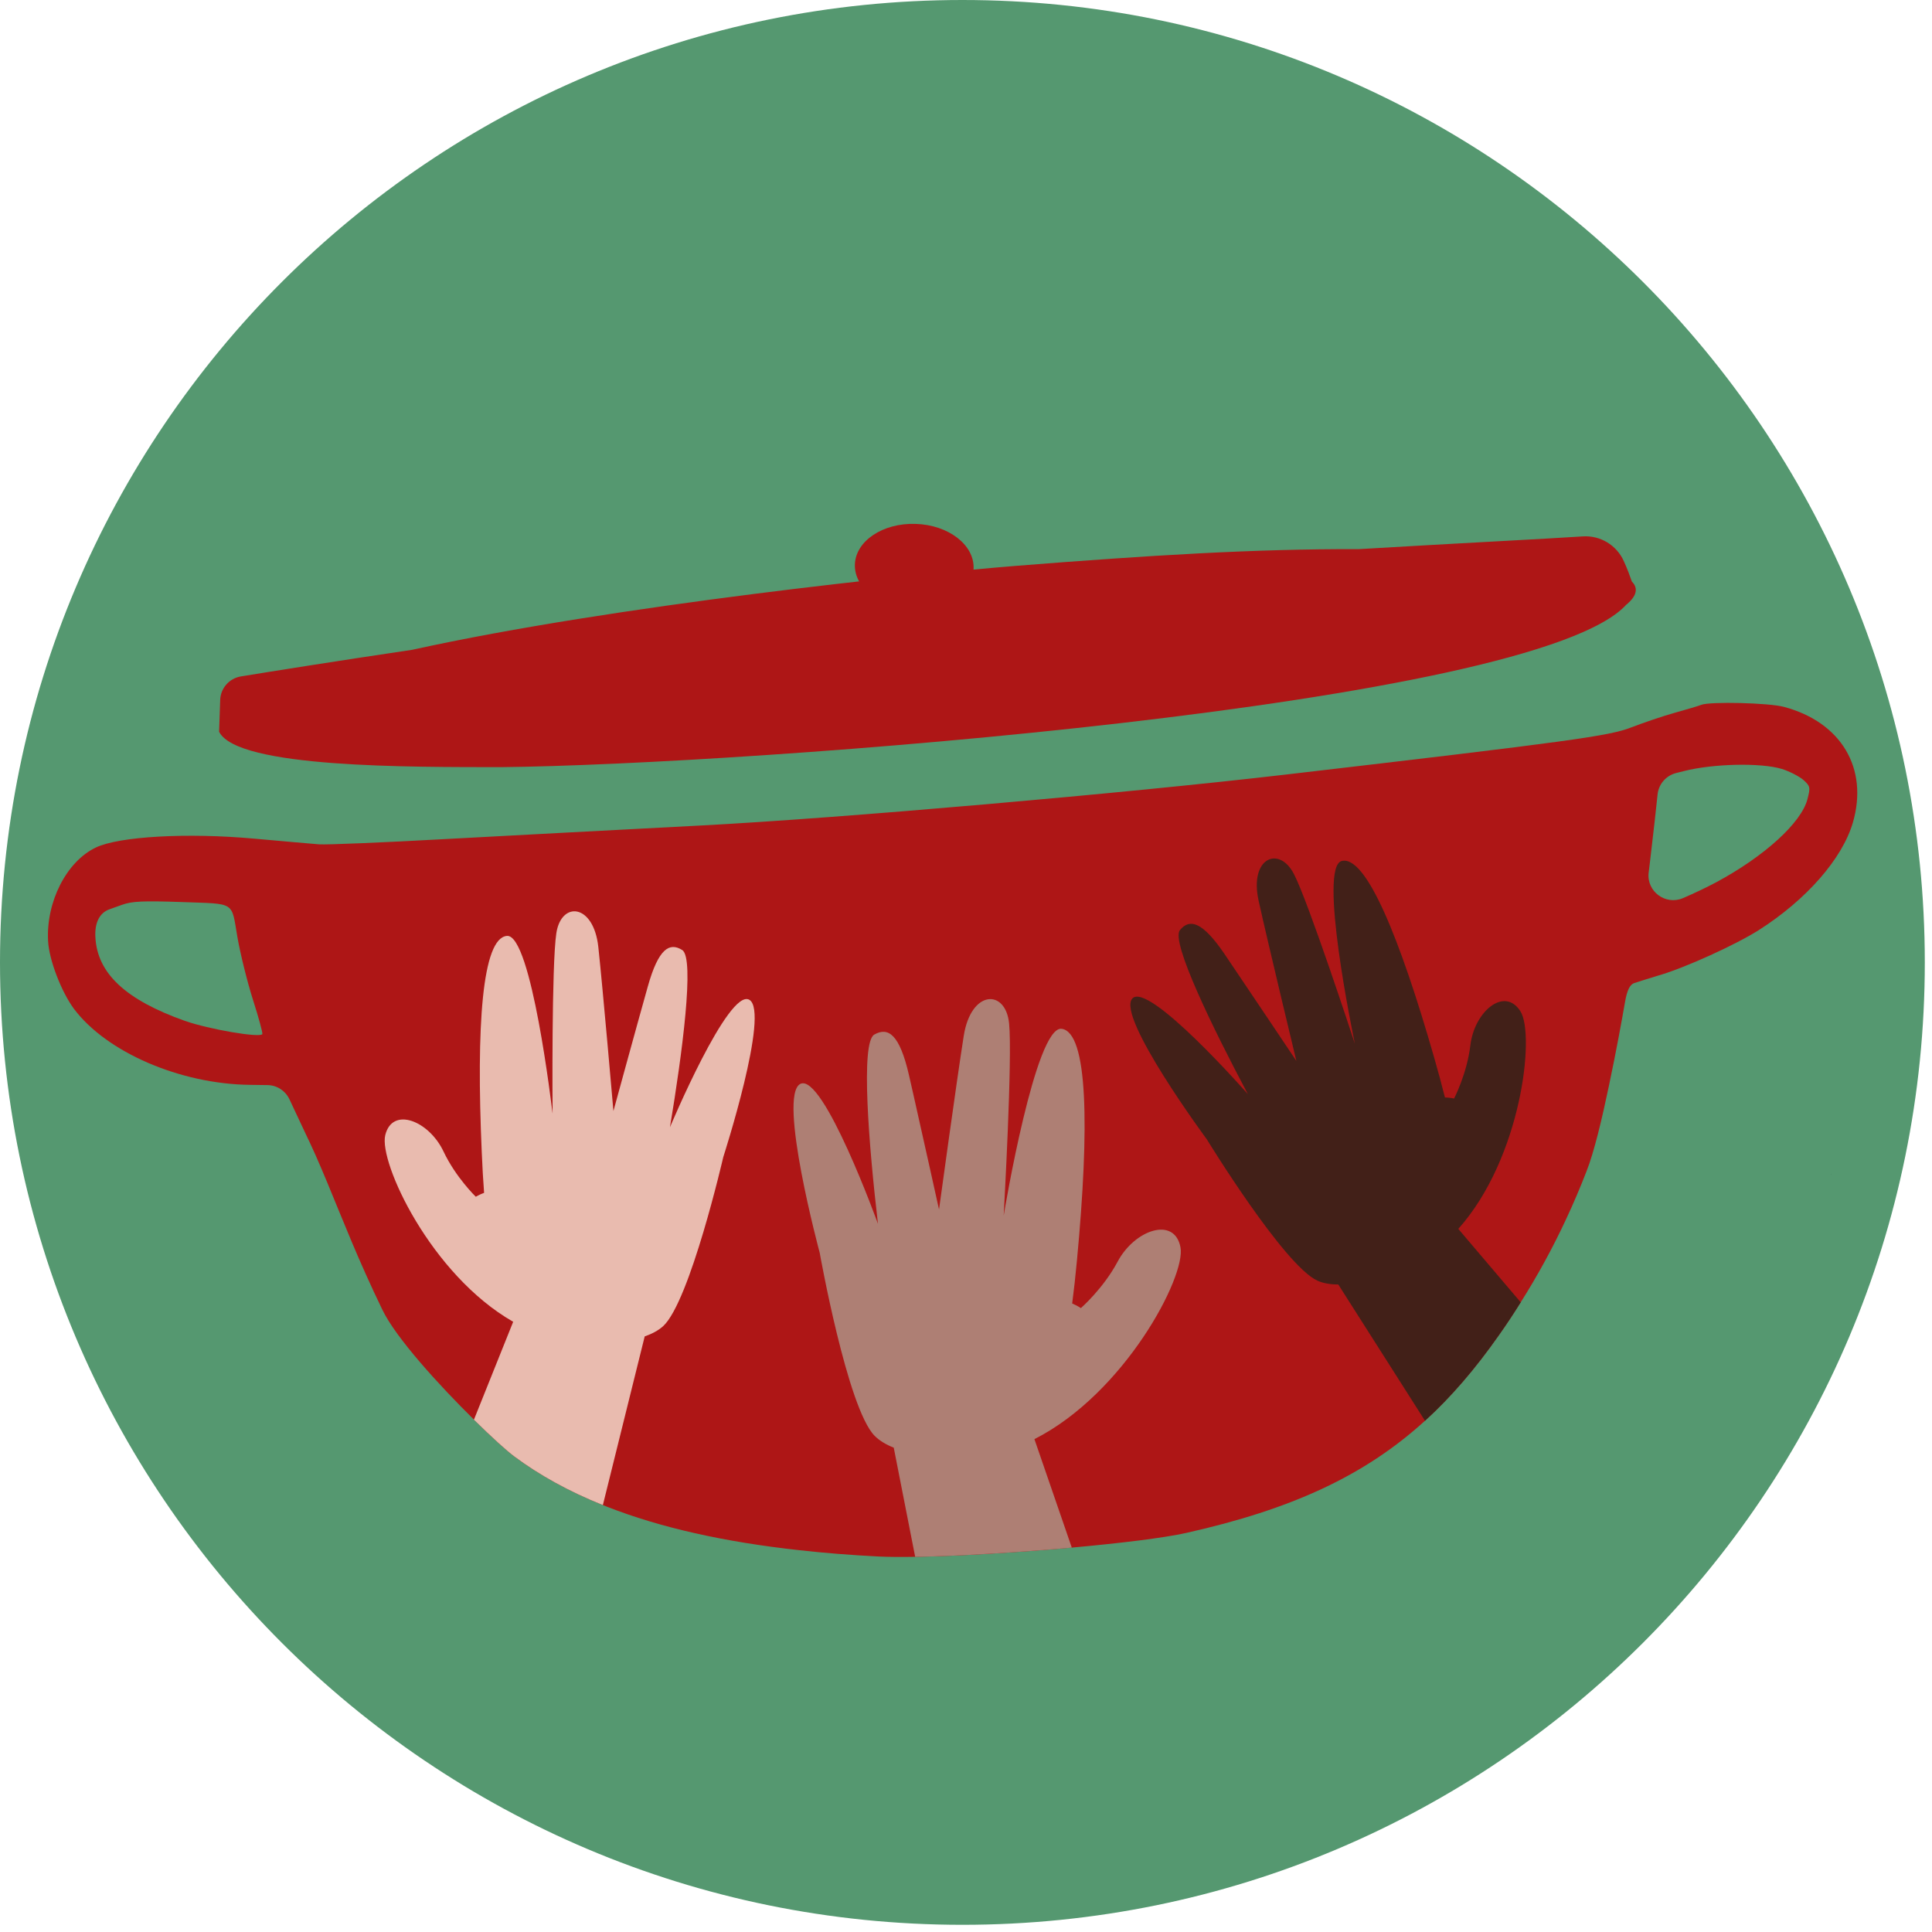
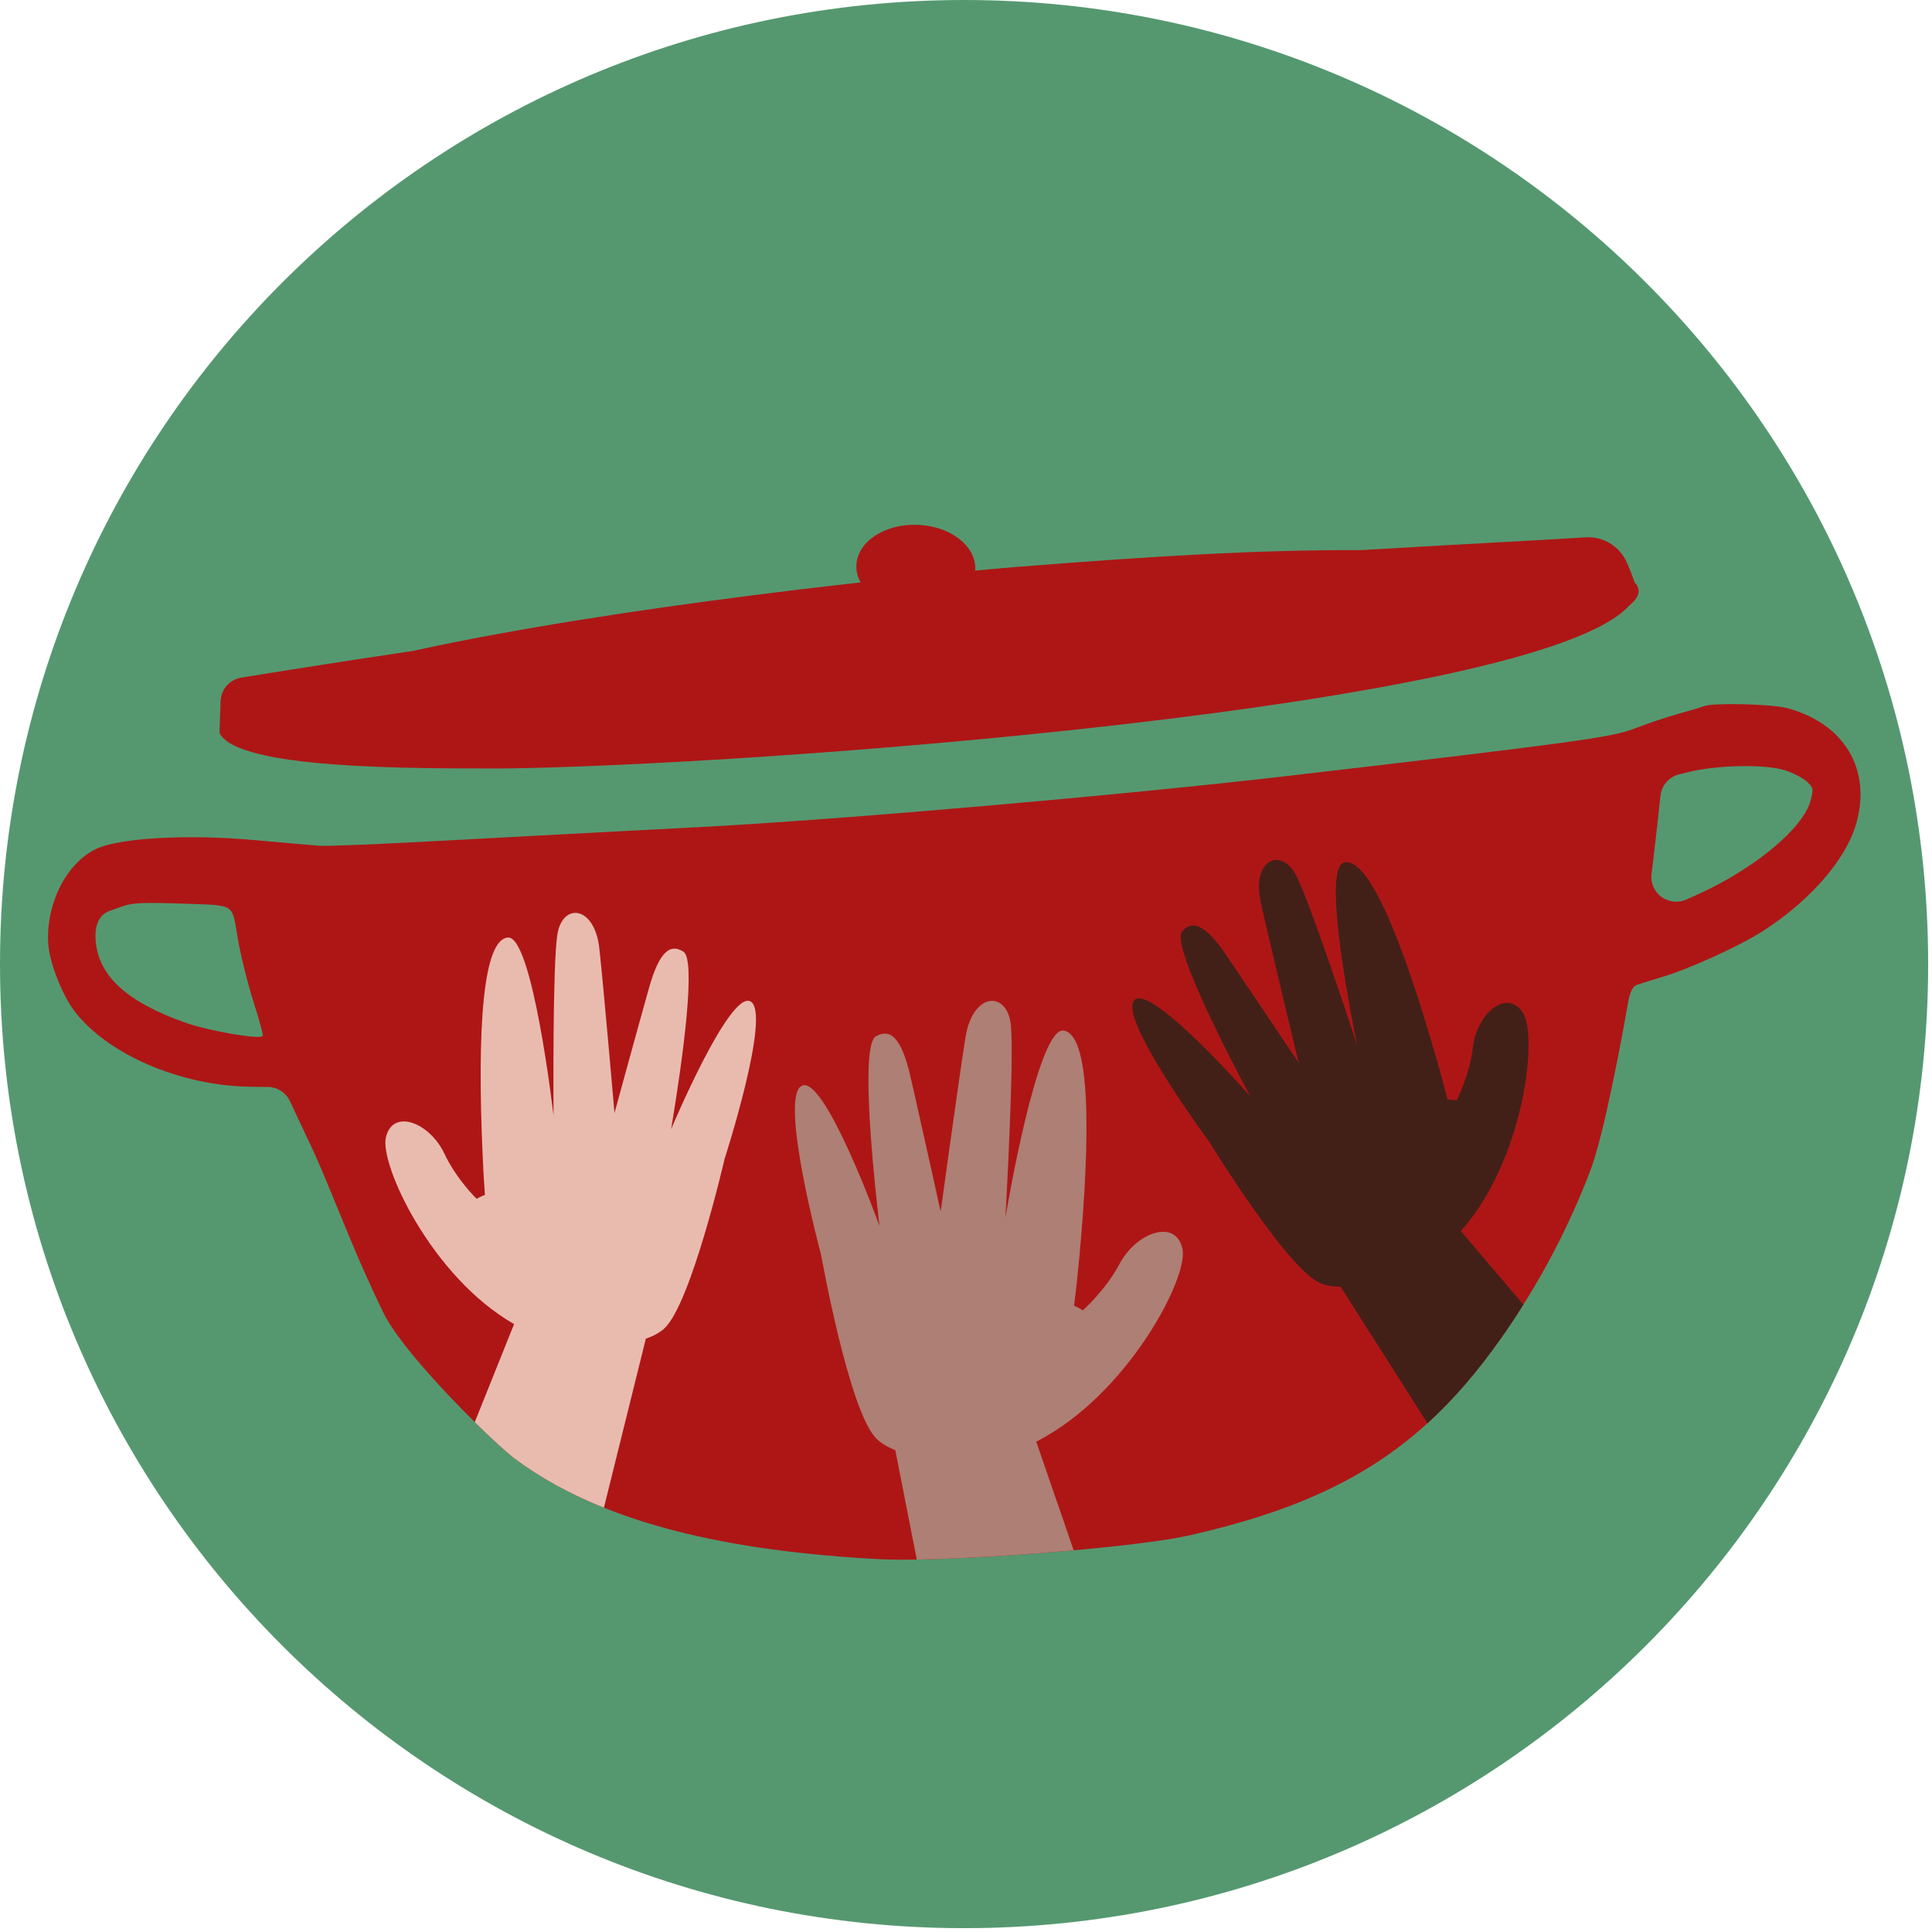
- <svg xmlns="http://www.w3.org/2000/svg" viewBox="0 0 247.08 247.08">
+ <svg xmlns="http://www.w3.org/2000/svg" viewBox="0.00 0.00 246.65 246.65">
  <defs>
    <clipPath id="clip-0">
      <path clip-rule="nonzero" d="M 0 0 L 246.16 0 L 246.16 246.16 L 0 246.16 Z M 0 0 " />
    </clipPath>
  </defs>
  <g clip-path="url(#clip-0)">
    <path fill="#559870" d="M 246.16 123.08 C 246.16 191.05 191.05 246.16 123.08 246.16 C 55.11 246.16 0 191.05 0 123.08 C 0 55.11 55.11 0 123.08 0 C 191.05 0 246.16 55.11 246.16 123.08 " />
  </g>
  <path fill="#AE1616" d="M 231.15 102.21 C 230.37 105.22 225.65 109.51 219.54 112.8 C 218.27 113.48 216.7 114.23 215.23 114.86 C 213 115.81 210.58 114.01 210.84 111.63 C 210.91 111.12 210.97 110.61 211.03 110.07 C 211.44 106.64 211.86 102.87 211.98 101.64 C 212.1 100.31 213.05 99.19 214.36 98.86 L 215.36 98.61 C 219.12 97.65 225.25 97.53 227.88 98.34 C 228.87 98.65 230.15 99.31 230.66 99.77 C 231.52 100.55 231.54 100.71 231.15 102.21 M 33.55 132.25 C 33.21 132.75 26.75 131.64 23.65 130.56 C 16.07 127.87 12.44 124.48 12.2 119.87 C 12.09 118.01 12.73 116.73 14.02 116.28 C 14.46 116.13 15.17 115.88 15.59 115.72 C 16.89 115.25 18.29 115.19 23.23 115.36 C 30.2 115.62 29.56 115.21 30.36 119.83 C 30.73 121.98 31.64 125.63 32.36 127.89 C 33.09 130.16 33.62 132.13 33.55 132.25 M 228.14 90.4 C 226.21 89.88 218.71 89.7 217.57 90.14 C 217.27 90.27 215.74 90.72 214.2 91.15 C 212.68 91.57 210.14 92.44 208.61 93.03 C 205.8 94.13 200.85 94.81 164.5 99.05 C 143.75 101.47 107.44 104.64 89.66 105.57 C 79.55 106.09 64.82 106.89 56.89 107.31 C 48.99 107.75 41.74 108.05 40.8 107.98 C 39.86 107.9 36.18 107.59 32.59 107.26 C 23.96 106.47 15.2 106.96 12.23 108.4 C 8.49 110.2 5.88 115.35 6.15 120.35 C 6.27 122.75 7.85 126.85 9.46 129.02 C 13.62 134.56 23.02 138.64 31.98 138.74 L 34.2 138.77 C 35.41 138.78 36.49 139.49 37.01 140.57 L 39.09 145 C 39.53 145.91 39.94 146.8 40.33 147.67 C 42.5 152.58 44.15 157.09 46.77 162.93 C 47.41 164.36 48.11 165.87 48.89 167.48 C 50.61 171.09 56.21 177.21 60.61 181.55 C 62.86 183.78 64.79 185.53 65.76 186.25 C 69 188.66 72.76 190.74 77.1 192.48 C 77.28 192.55 77.46 192.63 77.65 192.7 C 84.44 195.36 92.57 197.19 102.21 198.25 C 105.43 198.61 108.83 198.88 112.39 199.06 C 113.62 199.12 115.21 199.13 117.04 199.1 C 122.51 199.01 130.17 198.54 137.07 197.92 C 143.27 197.36 148.86 196.68 151.72 196.04 C 165.12 193.03 174.46 188.78 182.24 181.7 C 185.61 178.63 188.69 175.03 191.68 170.77 C 192.66 169.39 193.59 167.98 194.48 166.55 C 196.64 163.14 198.57 159.6 200.29 155.91 L 200.29 155.9 C 201.23 153.91 202.09 151.88 202.89 149.81 C 203.86 147.38 204.88 143.08 205.76 138.87 C 206.71 134.41 207.49 130.05 207.82 128.15 C 208.08 126.65 208.44 125.92 208.98 125.73 C 209.42 125.58 210.84 125.14 212.18 124.73 C 215.52 123.76 221.93 120.84 224.88 118.98 C 231.02 115.08 235.61 109.82 236.96 105.2 C 238.98 98.25 235.46 92.35 228.14 90.4 " />
  <path fill="#000000" d="M 234.19 150.12 C 234.19 150.16 234.18 150.21 234.18 150.26 L 234.18 150.18 C 234.18 150.16 234.18 150.14 234.19 150.12 " />
  <path fill="#AE1616" d="M 124.51 72.69 C 124.41 75.7 120.93 78.02 116.74 77.89 C 112.55 77.75 109.23 75.2 109.33 72.19 C 109.43 69.18 112.91 66.86 117.1 67 C 121.29 67.13 124.61 69.68 124.51 72.69 " />
  <path fill="#422018" d="M 234.19 150.12 C 234.19 150.16 234.18 150.21 234.18 150.26 L 234.18 150.18 C 234.18 150.16 234.18 150.14 234.19 150.12 " />
  <path fill="#AE1616" d="M 209.15 75.8 C 209.04 76.25 208.69 76.73 208.06 77.28 L 208 77.31 C 196.29 90.32 95.55 97.78 64.05 98.11 C 52.57 98.09 30.35 98.25 28.02 93.58 L 28.16 89.52 C 28.21 88.02 29.31 86.76 30.79 86.51 C 34.59 85.89 42.43 84.63 52.73 83.1 C 52.76 83.09 52.8 83.09 52.82 83.08 C 78.6 77.41 116.97 73.41 129.89 72.37 C 146.91 71.02 160.55 70.18 173.73 70.23 L 173.75 70.23 C 186.89 69.45 197.42 68.93 202.42 68.6 C 204.65 68.45 206.74 69.71 207.66 71.75 C 208.11 72.73 208.45 73.66 208.7 74.38 C 209.12 74.8 209.29 75.27 209.15 75.8 " />
  <path fill="#422018" d="M 186.5 157.16 L 194.48 166.55 C 193.59 167.98 192.66 169.39 191.68 170.77 C 188.69 175.03 185.61 178.63 182.24 181.7 L 171.15 164.27 C 170.12 164.27 169.2 164.11 168.48 163.78 C 164.21 161.84 154.34 145.71 154.34 145.71 C 154.34 145.71 142.75 130.02 144.8 127.71 C 146.83 125.4 159.59 139.93 159.59 139.93 C 155.14 131.55 149.7 120.43 150.9 118.95 C 152.12 117.46 153.73 117.8 156.57 121.96 C 159.4 126.14 165.79 135.68 165.79 135.68 C 165.79 135.68 162.17 120.66 160.96 115.18 C 159.75 109.7 163.58 108.09 165.48 111.78 C 167.33 115.36 172.91 132.38 173.27 133.48 C 173.02 132.25 168.57 110.86 171.59 110.11 C 174.68 109.34 179 119.85 183.43 135.31 C 183.95 137.14 184.41 138.82 184.79 140.35 C 185.5 140.37 185.96 140.49 185.96 140.49 C 185.96 140.49 187.61 137.32 188.04 133.7 C 188.54 129.38 192.4 126.1 194.45 129.34 C 196.34 132.34 194.58 148.11 186.5 157.16 " />
  <path fill="#AE7F74" d="M 132.29 184.05 L 137.07 197.92 C 130.17 198.54 122.51 199.01 117.04 199.1 L 114.3 185.14 C 113.29 184.74 112.45 184.23 111.84 183.61 C 108.36 180.04 104.83 160.21 104.83 160.21 C 104.83 160.21 99.42 140.13 102.35 138.62 C 105.27 137.13 112.28 156.51 112.28 156.51 C 111.11 146.47 110.04 133.32 111.81 132.31 C 113.59 131.3 115.05 132.27 116.25 137.51 C 116.42 138.25 116.61 139.11 116.83 140.06 C 118.14 145.86 120.09 154.68 120.09 154.68 C 120.09 154.68 122.32 138.39 123.25 132.48 C 124.18 126.57 128.6 126.45 129.05 130.87 C 129.5 135.2 128.39 154.78 128.36 155.46 C 128.47 154.74 132.44 131.15 135.77 131.57 C 139.14 132.01 139.34 144.11 137.73 161.18 C 137.54 163.2 137.34 165.03 137.12 166.7 C 137.82 167 138.23 167.29 138.23 167.29 C 138.23 167.29 141.09 164.8 142.92 161.37 C 145.09 157.27 150.21 155.51 150.97 159.52 C 151.69 163.24 143.82 178.2 132.29 184.05 " />
  <path fill="#E9BBAF" d="M 92.5 147.97 C 92.5 147.97 88.25 166.4 84.82 169.59 C 84.23 170.13 83.42 170.57 82.45 170.91 L 77.1 192.48 C 72.76 190.74 69 188.66 65.76 186.25 C 64.79 185.53 62.86 183.78 60.61 181.56 L 65.63 169.04 C 55.09 163.02 48.42 148.62 49.27 145.17 C 50.18 141.46 54.88 143.34 56.73 147.28 C 58.29 150.58 60.85 153.05 60.85 153.05 C 60.85 153.05 61.24 152.8 61.91 152.55 C 61.79 150.98 61.69 149.25 61.61 147.34 C 60.9 131.27 61.65 119.94 64.84 119.69 C 67.97 119.45 70.58 141.75 70.67 142.42 C 70.66 141.79 70.53 123.38 71.15 119.34 C 71.78 115.21 75.92 115.54 76.52 121.12 C 77.12 126.71 78.45 142.09 78.45 142.09 C 78.45 142.09 81.48 131.01 82.85 126.15 C 84.21 121.3 85.63 120.47 87.25 121.5 C 88.87 122.53 87.24 134.8 85.68 144.16 C 85.68 144.16 93.16 126.32 95.83 127.86 C 98.5 129.4 92.5 147.97 92.5 147.97 " />
</svg>
